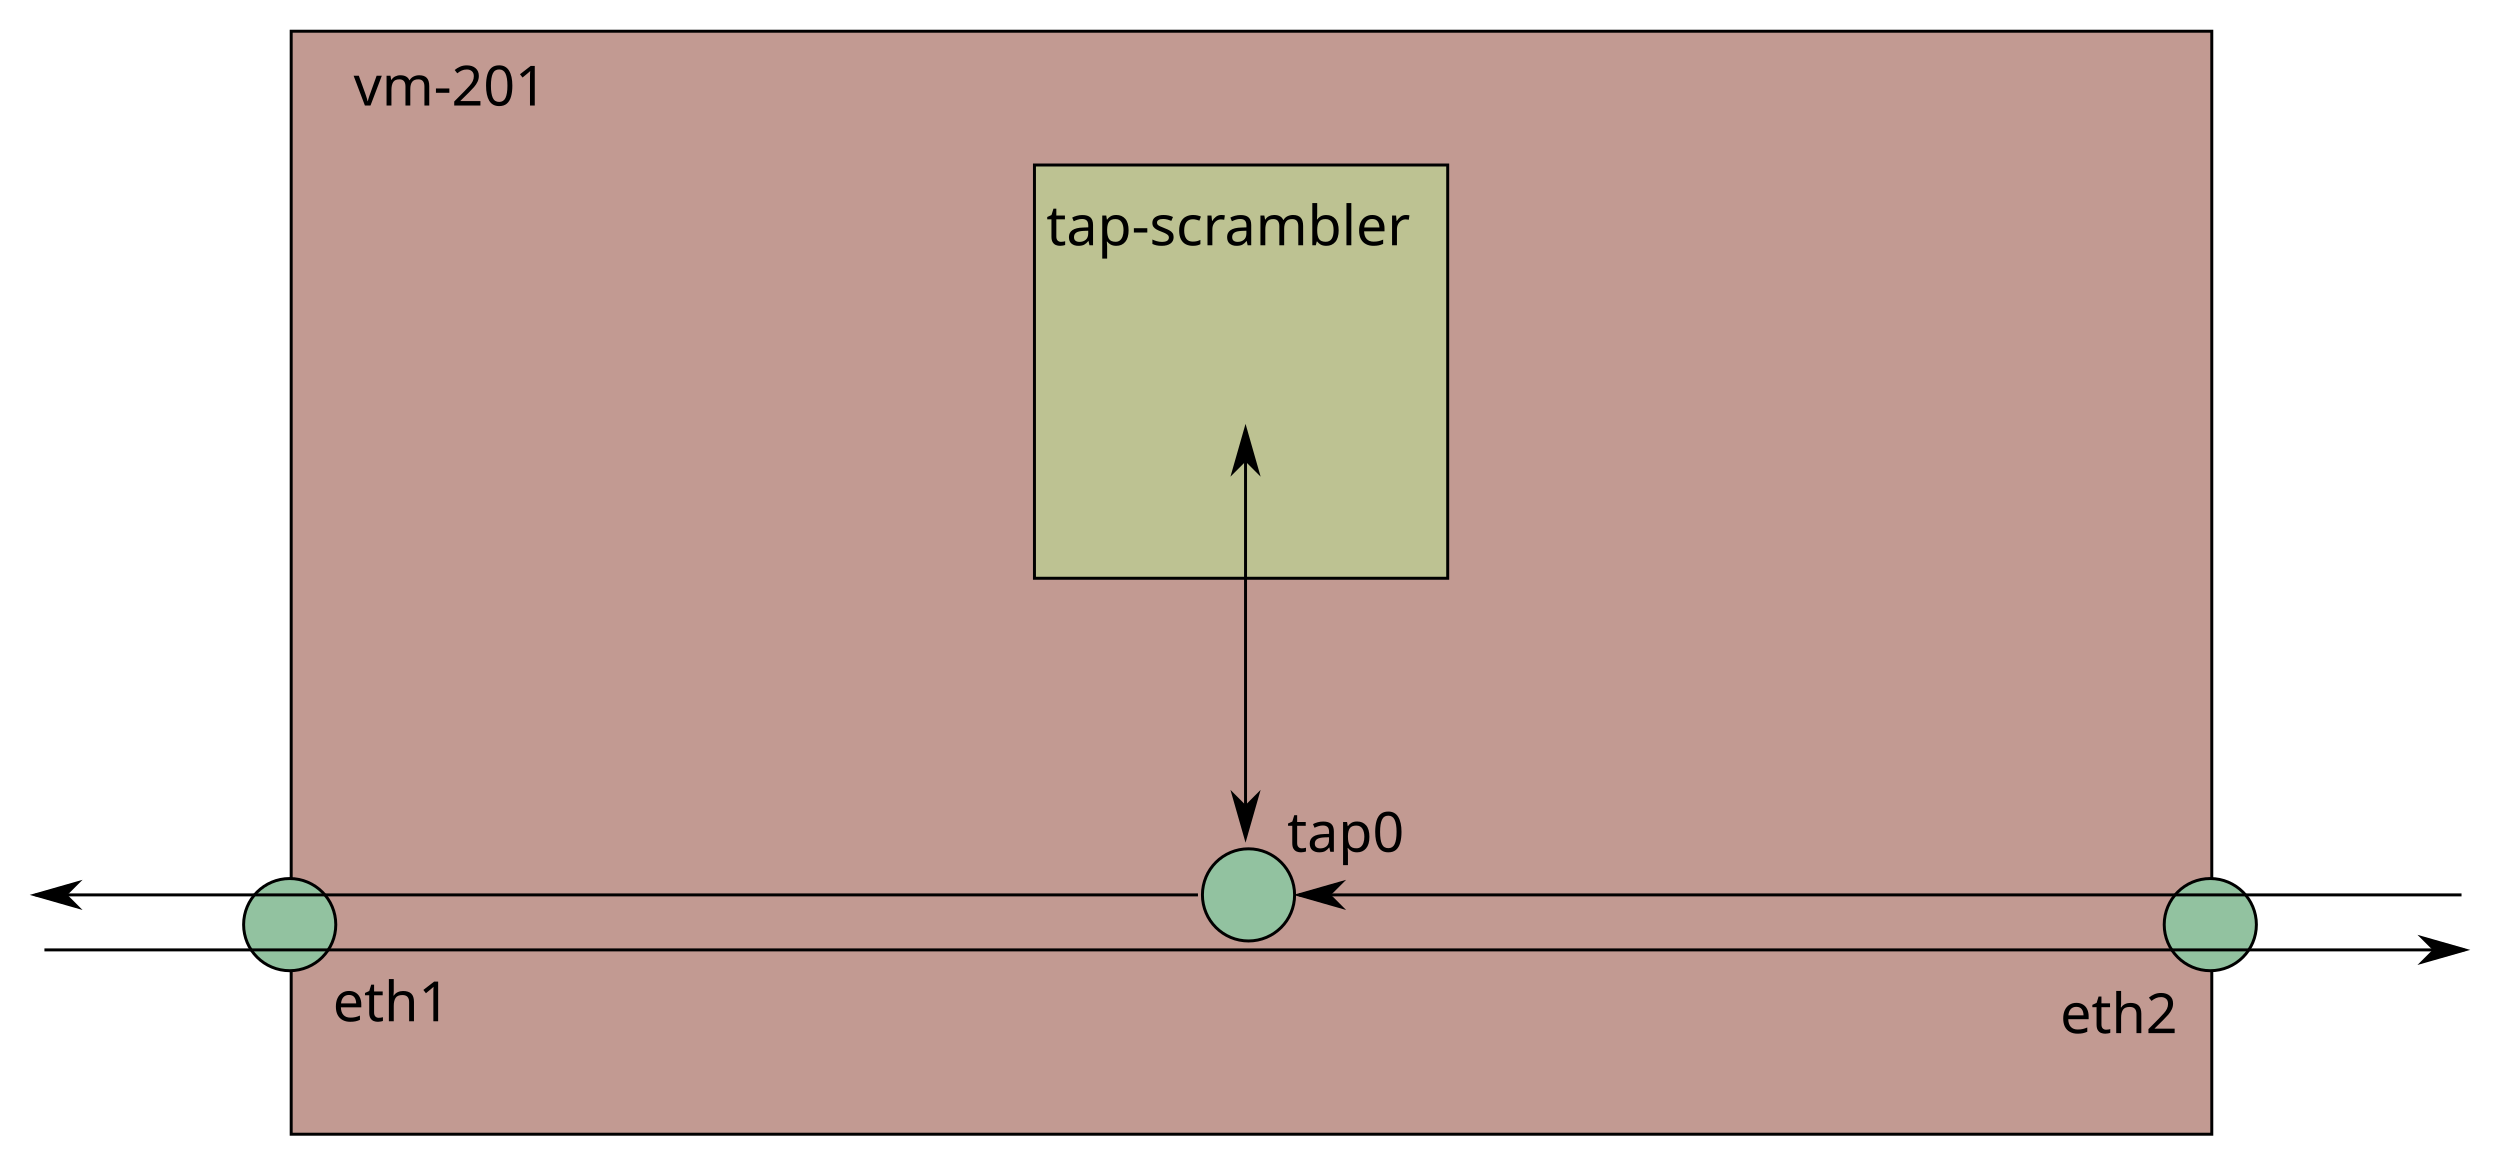
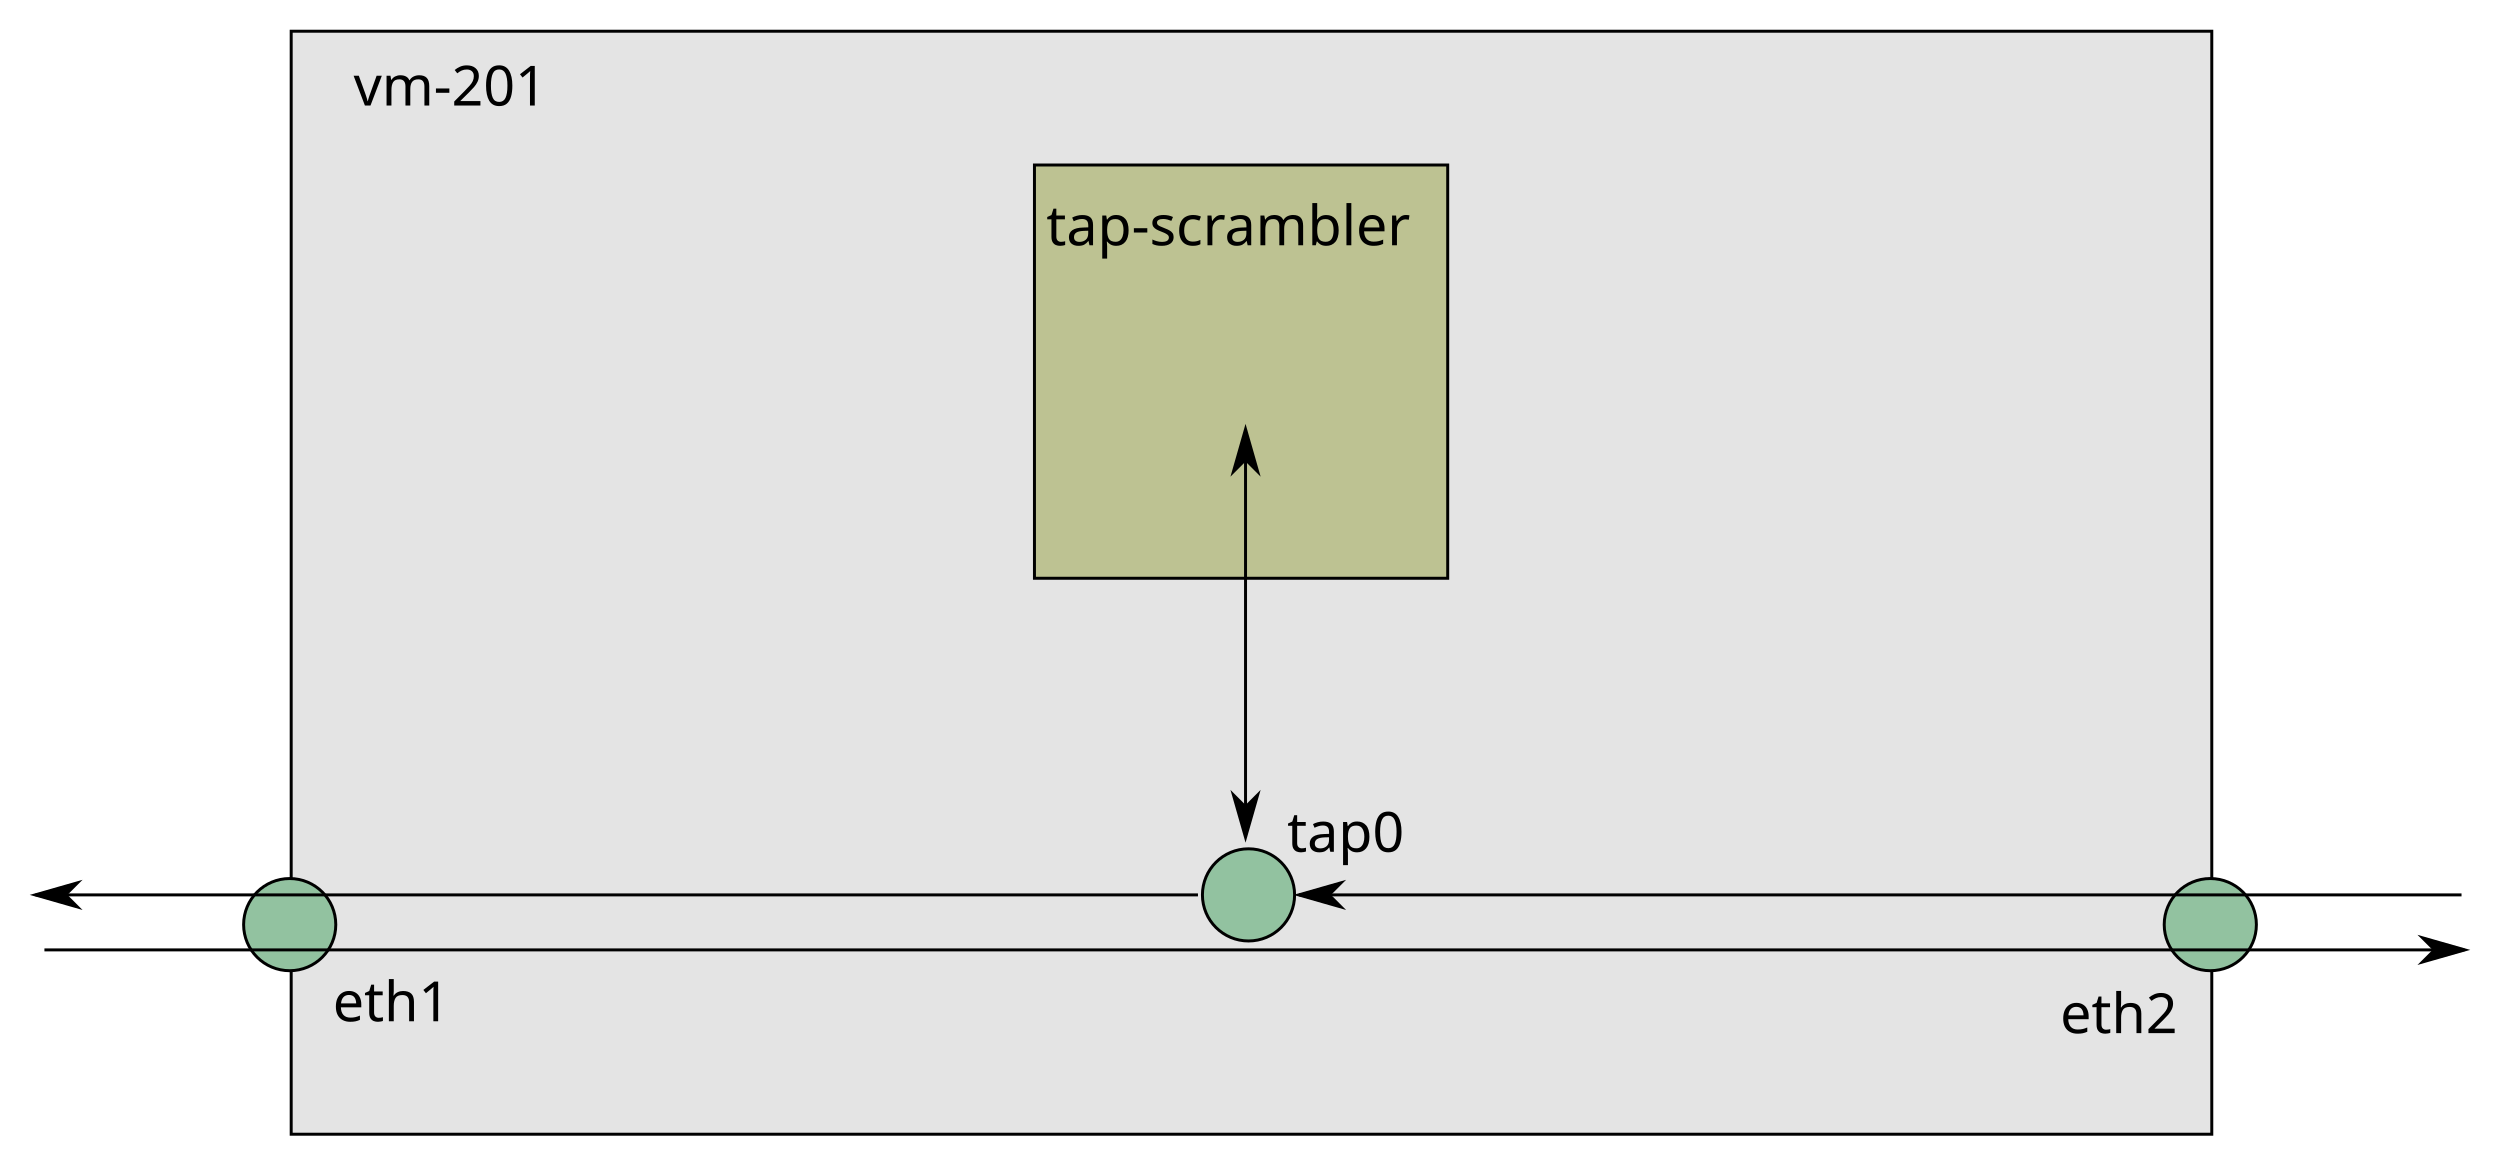
<svg xmlns="http://www.w3.org/2000/svg" xmlns:xlink="http://www.w3.org/1999/xlink" width="840.883" height="392" viewBox="0 0 840.883 392" version="1.1" id="SVGRoot">
  <defs id="defs3737">
    <marker style="overflow:visible" id="marker40711" refX="0" refY="0" orient="auto">
      <path transform="matrix(-0.8,0,0,-0.8,-10,0)" style="fill:#000000;fill-opacity:1;fill-rule:evenodd;stroke:#000000;stroke-width:1pt;stroke-opacity:1" d="M 0,0 5,-5 -12.5,0 5,5 Z" id="path40709" />
    </marker>
    <marker orient="auto" refY="0" refX="0" id="marker32340" style="overflow:visible">
      <path id="path32338" d="M 0,0 5,-5 -12.5,0 5,5 Z" style="fill:#000000;fill-opacity:1;fill-rule:evenodd;stroke:#000000;stroke-width:1pt;stroke-opacity:1" transform="matrix(-0.8,0,0,-0.8,-10,0)" />
    </marker>
    <marker style="overflow:visible" id="marker27699" refX="0" refY="0" orient="auto">
      <path transform="matrix(-0.8,0,0,-0.8,-10,0)" style="fill:#000000;fill-opacity:1;fill-rule:evenodd;stroke:#000000;stroke-width:1pt;stroke-opacity:1" d="M 0,0 5,-5 -12.5,0 5,5 Z" id="path27697" />
    </marker>
    <marker orient="auto" refY="0" refX="0" id="Arrow1Lstart" style="overflow:visible">
      <path id="path835" d="M 0,0 5,-5 -12.5,0 5,5 Z" style="fill:#000000;fill-opacity:1;fill-rule:evenodd;stroke:#000000;stroke-width:1pt;stroke-opacity:1" transform="matrix(0.8,0,0,0.8,10,0)" />
    </marker>
    <marker style="overflow:visible" id="marker1141" refX="0" refY="0" orient="auto">
      <path transform="matrix(-0.8,0,0,-0.8,-10,0)" style="fill:#000000;fill-opacity:1;fill-rule:evenodd;stroke:#000000;stroke-width:1pt;stroke-opacity:1" d="M 0,0 5,-5 -12.5,0 5,5 Z" id="path1139" />
    </marker>
    <marker orient="auto" refY="0" refX="0" id="marker5317" style="overflow:visible">
      <path id="path5315" d="m -2.5,-1 c 0,2.76 -2.24,5 -5,5 -2.76,0 -5,-2.24 -5,-5 0,-2.76 2.24,-5 5,-5 2.76,0 5,2.24 5,5 z" style="fill:#000000;fill-opacity:1;fill-rule:evenodd;stroke:#000000;stroke-width:1pt;stroke-opacity:1" transform="matrix(0.8,0,0,0.8,5.92,0.8)" />
    </marker>
    <marker style="overflow:visible" id="marker27699-3" refX="0" refY="0" orient="auto">
      <path transform="matrix(-0.8,0,0,-0.8,-10,0)" style="fill:#000000;fill-opacity:1;fill-rule:evenodd;stroke:#000000;stroke-width:1pt;stroke-opacity:1" d="M 0,0 5,-5 -12.5,0 5,5 Z" id="path27697-6" />
    </marker>
  </defs>
  <g id="layer1" transform="translate(-95.05864,-170.5)">
-     <rect style="opacity:1;vector-effect:none;fill:#c29a92;fill-opacity:1;stroke:#000000;stroke-width:1;stroke-linecap:butt;stroke-linejoin:miter;stroke-miterlimit:4;stroke-dasharray:none;stroke-dashoffset:0;stroke-opacity:1;marker:none" id="rect823" width="646" height="371" x="193" y="181" />
+     <rect style="opacity:1;vector-effect:none;fill:#e4e4e4;fill-opacity:1;stroke:#000000;stroke-width:1;stroke-linecap:butt;stroke-linejoin:miter;stroke-miterlimit:4;stroke-dasharray:none;stroke-dashoffset:0;stroke-opacity:1;marker:none" id="rect823" width="646" height="371" x="193" y="181" />
    <circle style="opacity:1;vector-effect:none;fill:#92c2a0;fill-opacity:1;stroke:#000000;stroke-width:1;stroke-linecap:butt;stroke-linejoin:miter;stroke-miterlimit:4;stroke-dasharray:none;stroke-dashoffset:0;stroke-opacity:1;marker:none" id="path825" cx="838.5" cy="481.5" r="15.5" />
    <path style="opacity:1;vector-effect:none;fill:none;fill-opacity:1;stroke:#000000;stroke-width:1px;stroke-linecap:butt;stroke-linejoin:miter;stroke-miterlimit:4;stroke-dasharray:none;stroke-dashoffset:0;stroke-opacity:1;marker-end:url(#marker40711)" d="M 923,471.5 H 532" id="path831" />
    <use x="0" y="0" xlink:href="#path825" id="use827" transform="translate(-323.5,-10)" width="100%" height="100%" />
    <use x="0" y="0" xlink:href="#use827" id="use829" transform="translate(-322.5,10)" width="100%" height="100%" />
    <rect style="opacity:1;vector-effect:none;fill:#bdc292;fill-opacity:1;stroke:#000000;stroke-width:1;stroke-linecap:butt;stroke-linejoin:miter;stroke-miterlimit:4;stroke-dasharray:none;stroke-dashoffset:0;stroke-opacity:1;marker:none" id="rect833" width="139" height="139" x="443" y="226" />
    <use x="0" y="0" xlink:href="#path831" id="use1135" transform="translate(-425)" width="100%" height="100%" style="stroke-width:1;stroke-miterlimit:4;stroke-dasharray:none" />
    <path style="fill:none;stroke:#000000;stroke-width:1px;stroke-linecap:butt;stroke-linejoin:miter;stroke-opacity:1;marker-start:url(#Arrow1Lstart);marker-end:url(#marker1141)" d="M 514,452 V 315" id="path1137" />
    <text xml:space="preserve" style="font-style:normal;font-weight:normal;font-size:18.667px;line-height:1.25;font-family:sans-serif;letter-spacing:0px;word-spacing:0px;fill:#000000;fill-opacity:1;stroke:none" x="214" y="206" id="text1237">
      <tspan id="tspan1235" x="214" y="206">vm-201</tspan>
    </text>
    <path style="fill:none;stroke:#000000;stroke-width:1px;stroke-linecap:butt;stroke-linejoin:miter;stroke-opacity:1;marker-end:url(#marker27699)" d="M 110,490 H 924" id="path27671" />
    <text xml:space="preserve" style="font-style:normal;font-weight:normal;font-size:18.667px;line-height:1.25;font-family:sans-serif;letter-spacing:0px;word-spacing:0px;fill:#000000;fill-opacity:1;stroke:none" x="447" y="253" id="text40763">
      <tspan id="tspan40761" x="447" y="253">tap-scrambler</tspan>
    </text>
    <text xml:space="preserve" style="font-style:normal;font-weight:normal;font-size:18.667px;line-height:1.25;font-family:sans-serif;letter-spacing:0px;word-spacing:0px;fill:#000000;fill-opacity:1;stroke:none" x="788" y="518" id="text40767">
      <tspan id="tspan40765" x="788" y="518">eth2</tspan>
    </text>
    <text xml:space="preserve" style="font-style:normal;font-weight:normal;font-size:18.667px;line-height:1.25;font-family:sans-serif;letter-spacing:0px;word-spacing:0px;fill:#000000;fill-opacity:1;stroke:none" x="207" y="514" id="text40771">
      <tspan id="tspan40769" x="207" y="514">eth1</tspan>
    </text>
    <text xml:space="preserve" style="font-style:normal;font-weight:normal;font-size:18.667px;line-height:1.25;font-family:sans-serif;letter-spacing:0px;word-spacing:0px;fill:#000000;fill-opacity:1;stroke:none" x="528" y="457" id="text40775">
      <tspan id="tspan40773" x="528" y="457">tap0</tspan>
    </text>
  </g>
</svg>
